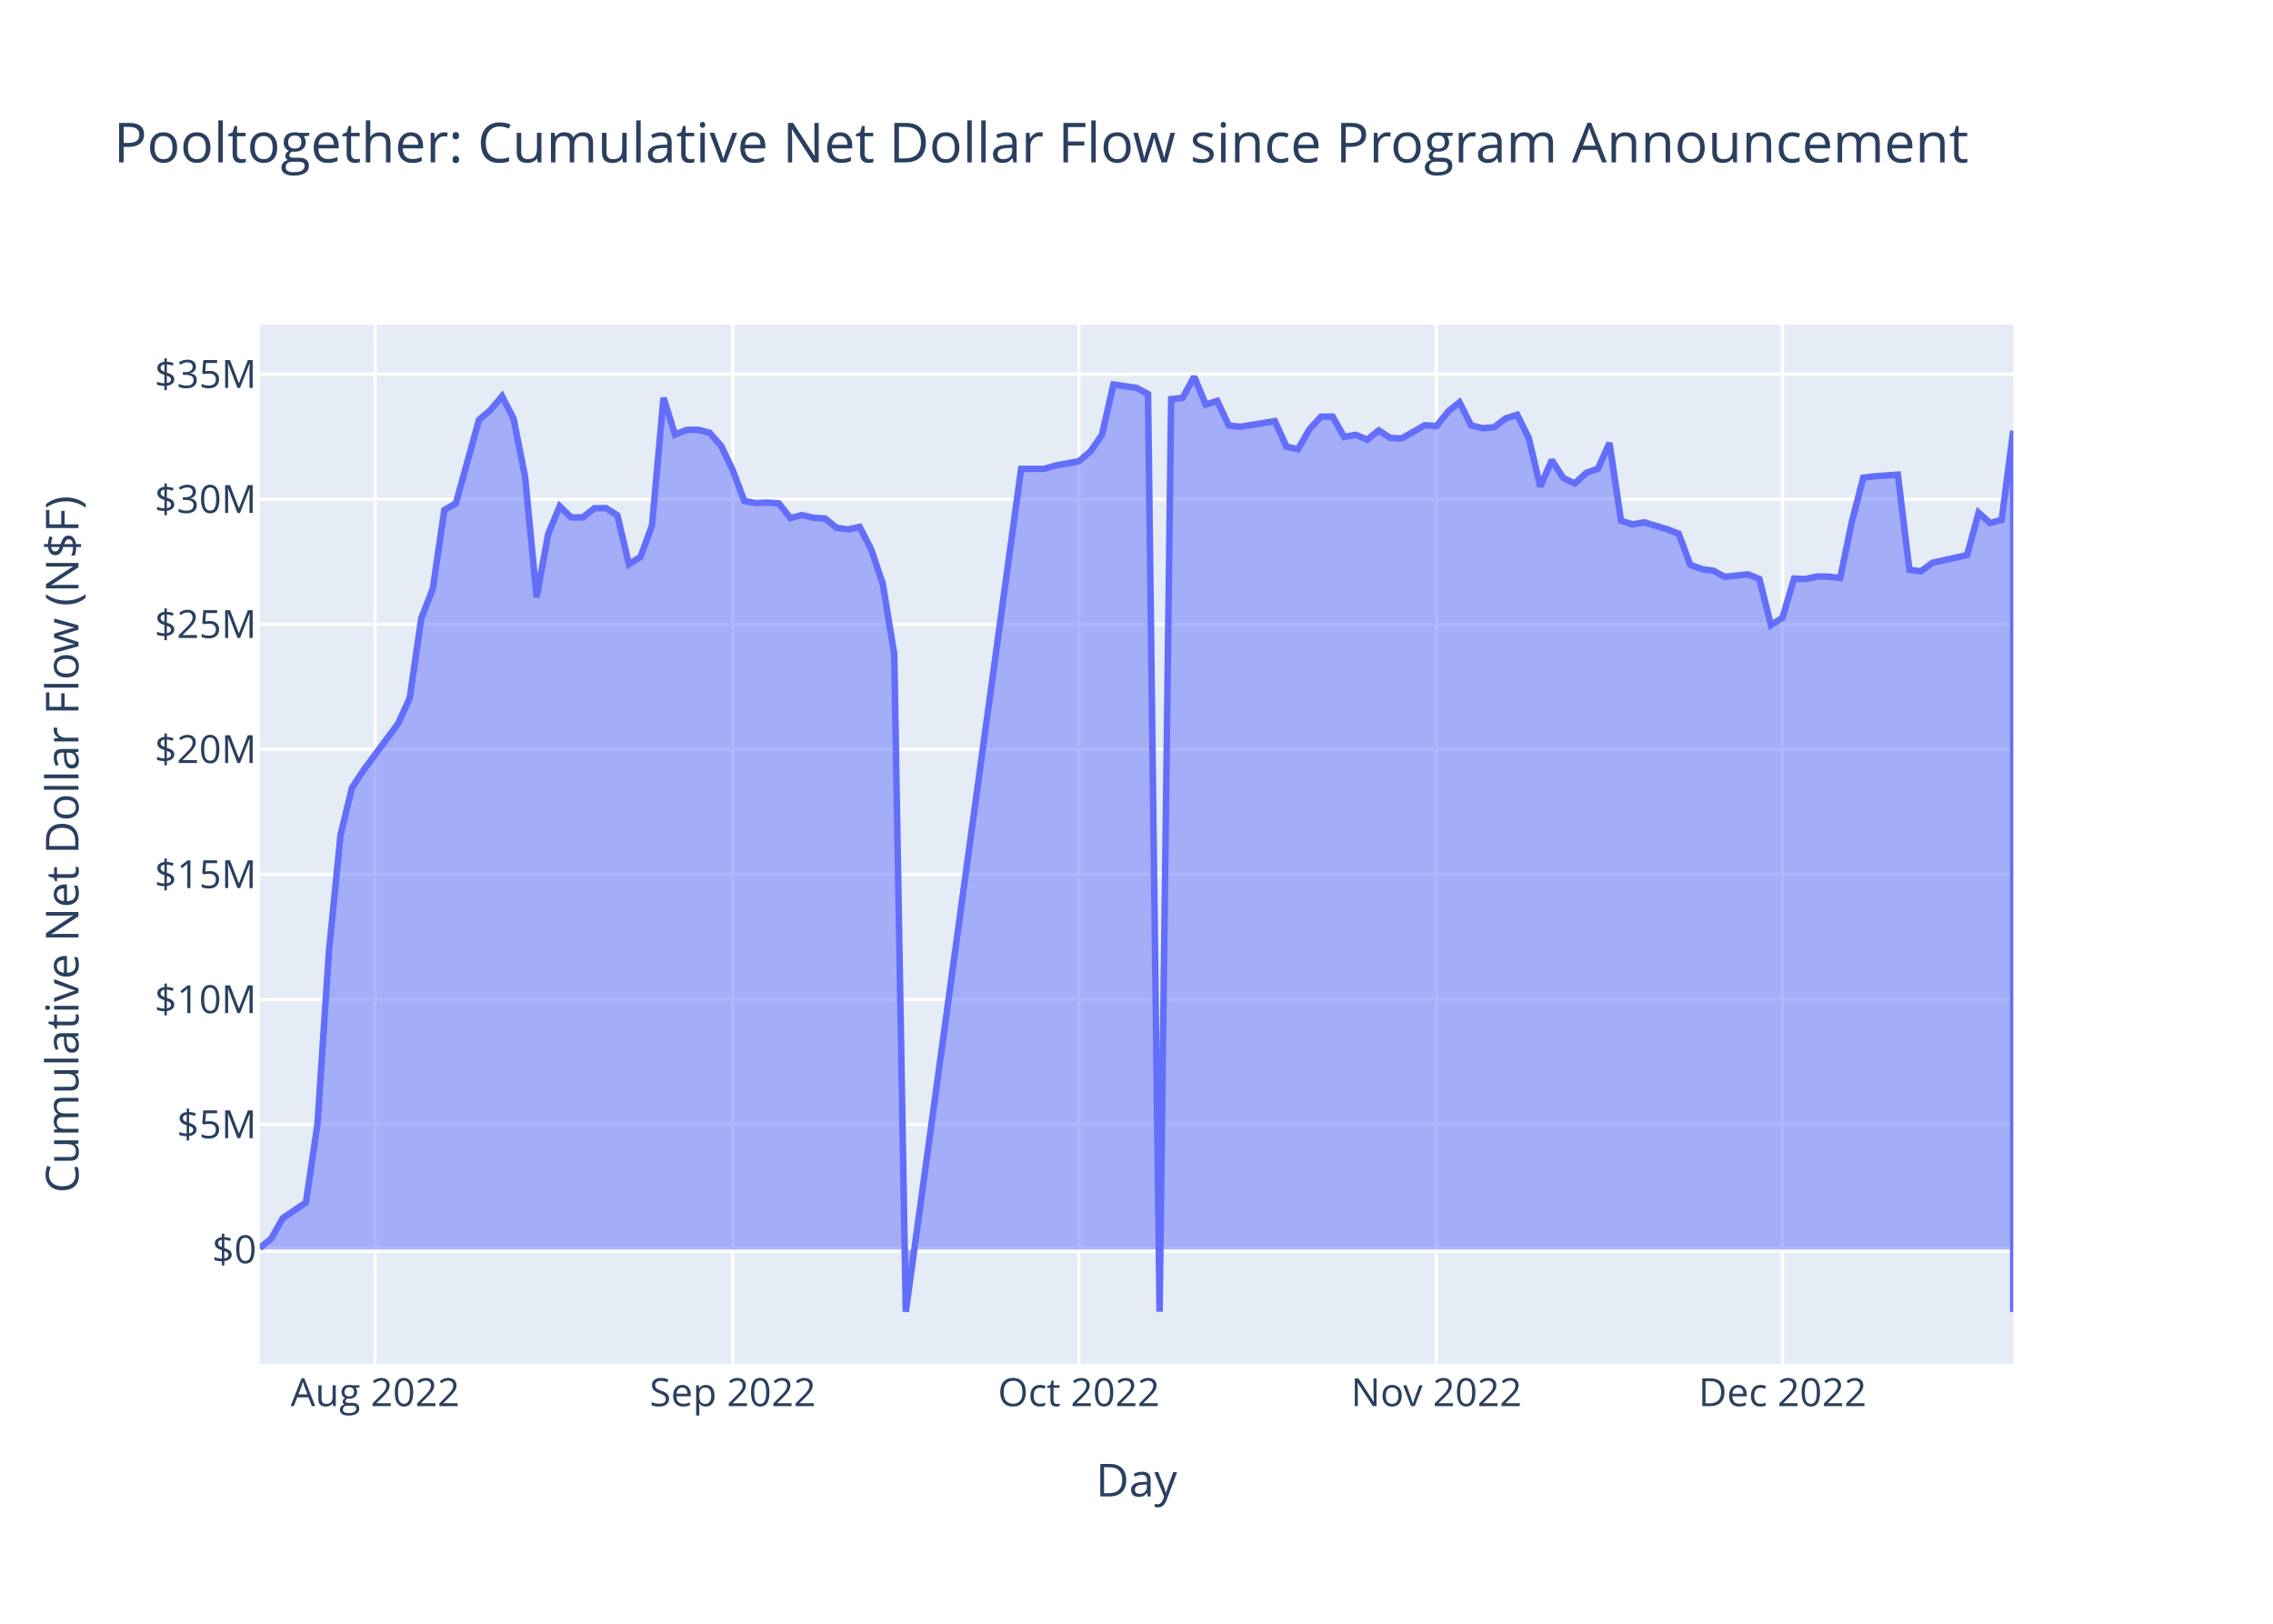
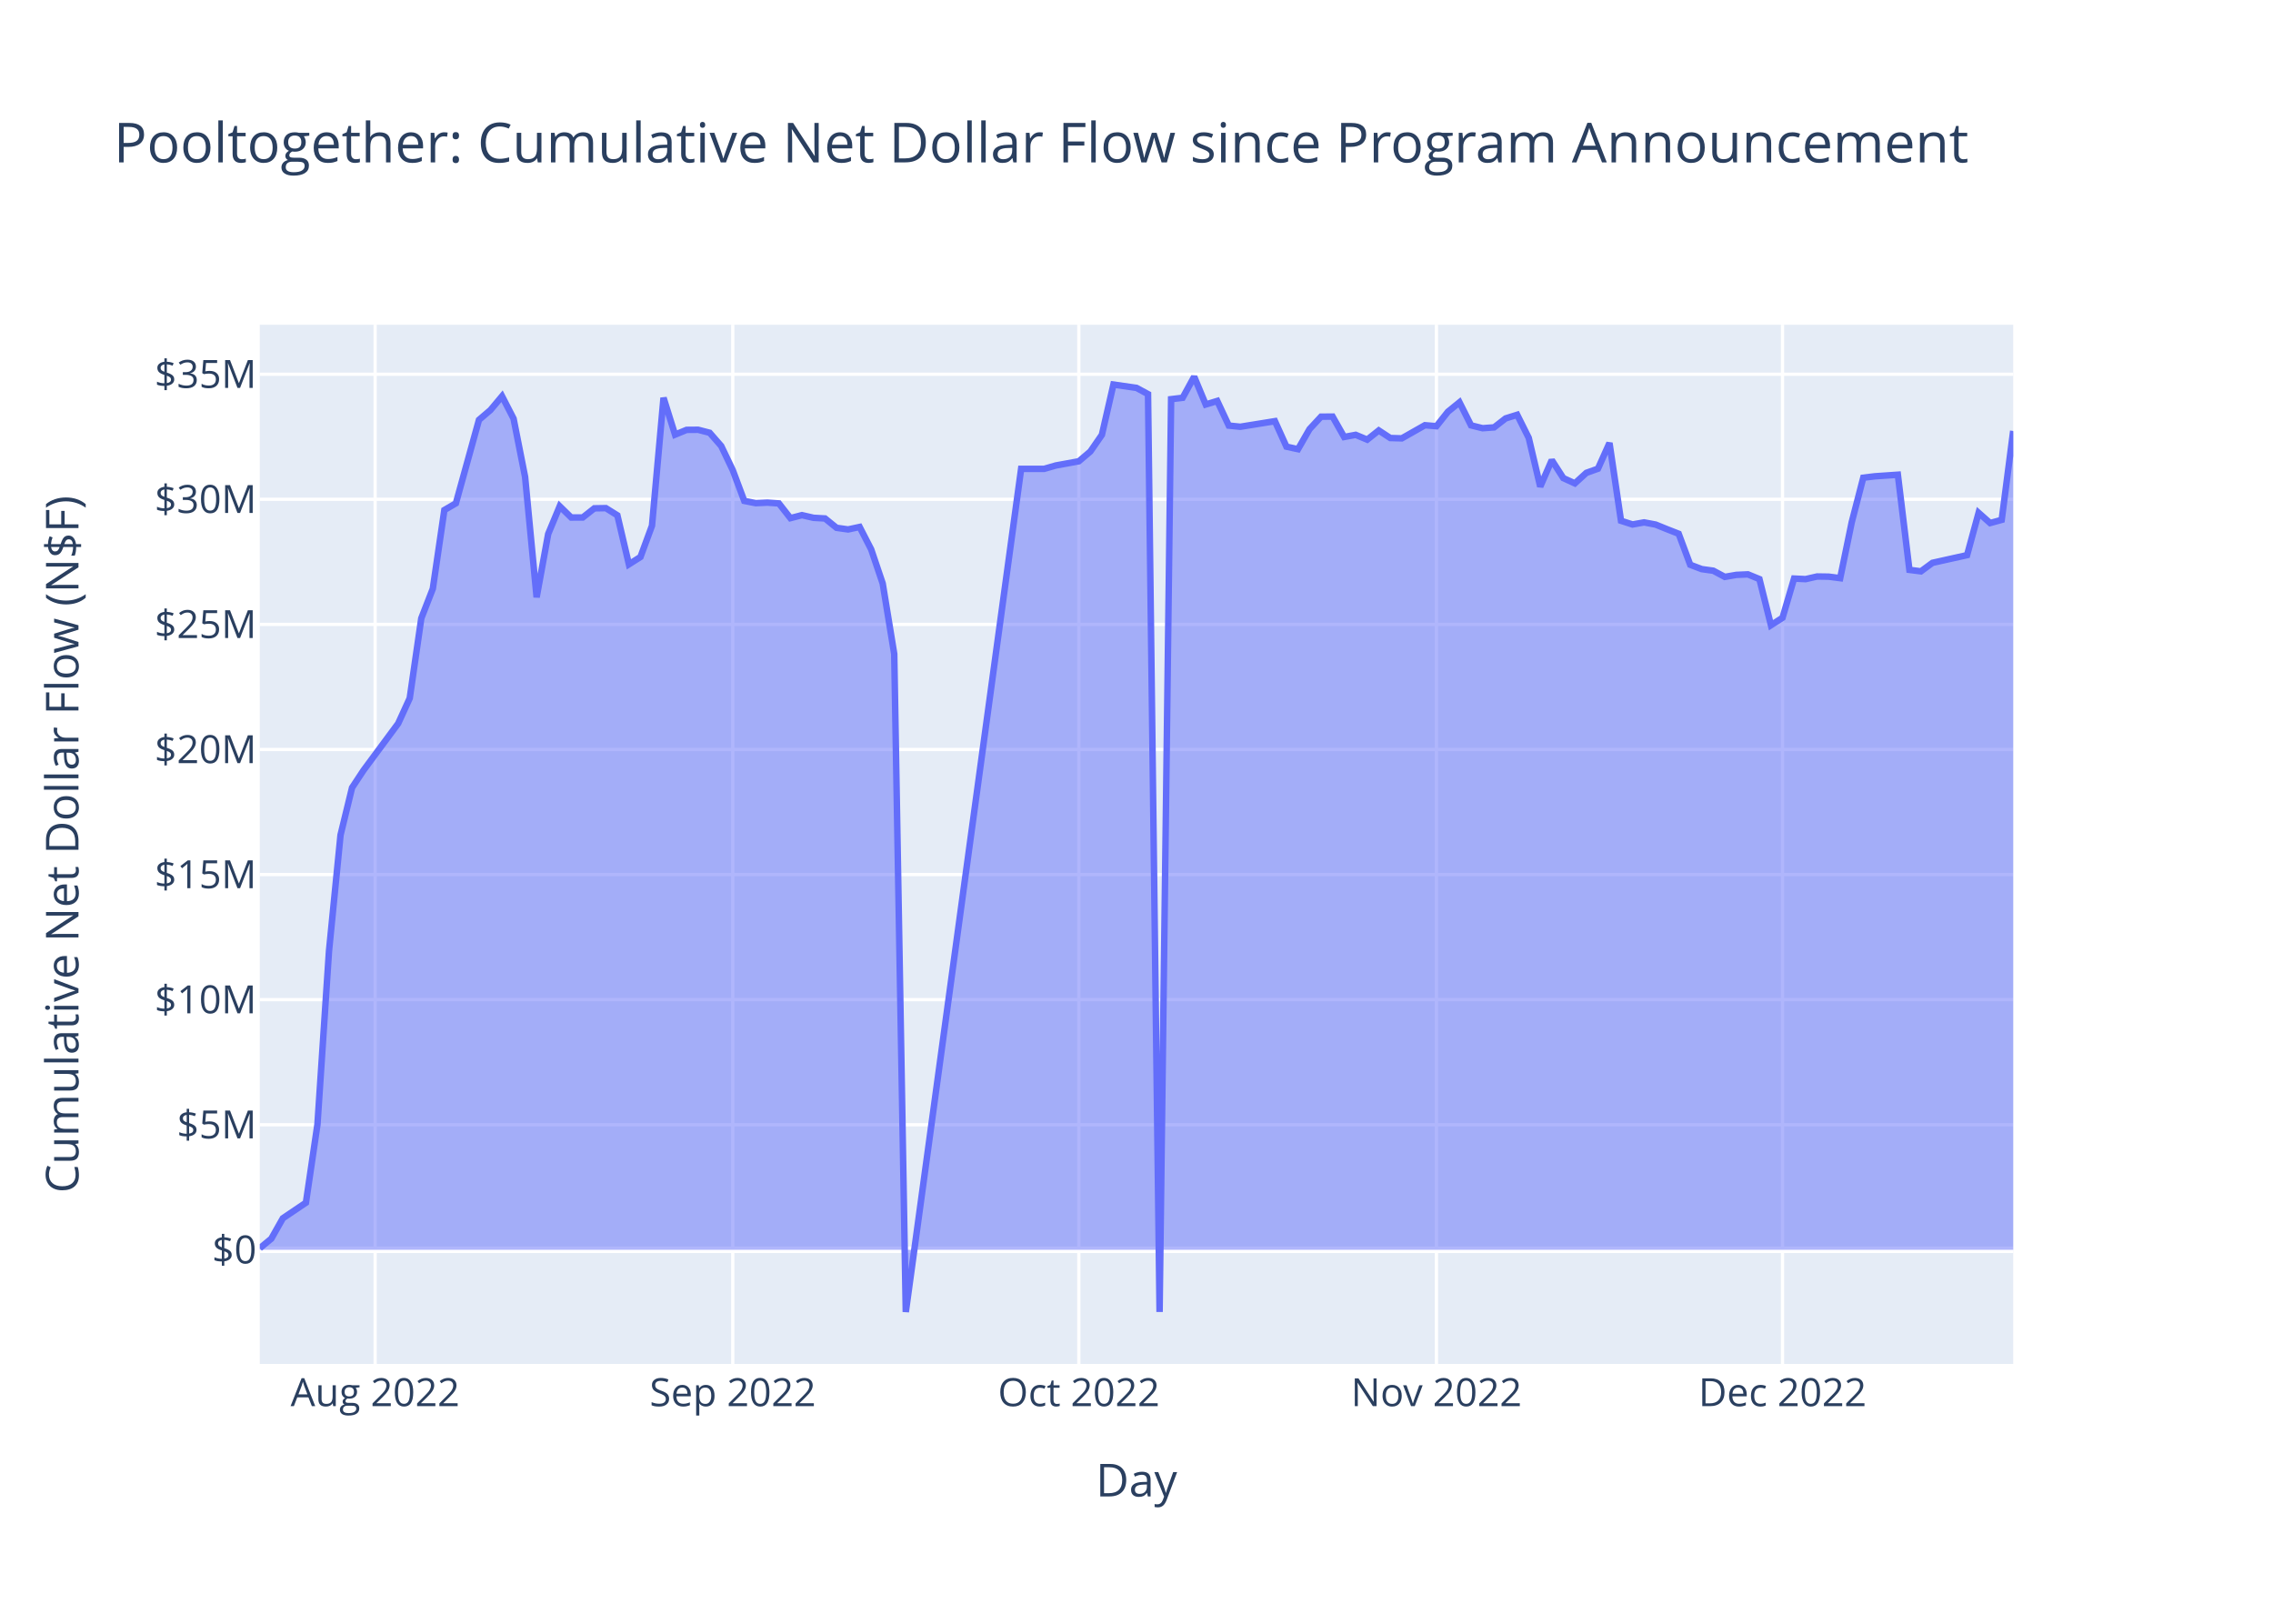
<svg xmlns="http://www.w3.org/2000/svg" class="main-svg" width="700" height="500" style="" viewBox="0 0 700 500">
  <rect x="0" y="0" width="700" height="500" style="fill: rgb(255, 255, 255); fill-opacity: 1;" />
-   <defs id="defs-30fa42">
+   <defs id="defs-644926">
    <g class="clips">
-       <clipPath id="clip30fa42xyplot" class="plotclip">
+       <clipPath id="clip644926xyplot" class="plotclip">
        <rect width="540" height="320" />
      </clipPath>
-       <clipPath class="axesclip" id="clip30fa42x">
+       <clipPath class="axesclip" id="clip644926x">
        <rect x="80" y="0" width="540" height="500" />
      </clipPath>
-       <clipPath class="axesclip" id="clip30fa42y">
+       <clipPath class="axesclip" id="clip644926y">
        <rect x="0" y="100" width="700" height="320" />
      </clipPath>
-       <clipPath class="axesclip" id="clip30fa42xy">
+       <clipPath class="axesclip" id="clip644926xy">
        <rect x="80" y="100" width="540" height="320" />
      </clipPath>
    </g>
    <g class="gradients" />
    <g class="patterns" />
  </defs>
  <g class="bglayer">
    <rect class="bg" x="80" y="100" width="540" height="320" style="fill: rgb(229, 236, 246); fill-opacity: 1; stroke-width: 0;" />
  </g>
  <g class="layer-below">
    <g class="imagelayer" />
    <g class="shapelayer" />
  </g>
  <g class="cartesianlayer">
    <g class="subplot xy">
      <g class="layer-subplot">
        <g class="shapelayer" />
        <g class="imagelayer" />
      </g>
      <g class="minor-gridlayer">
        <g class="x" />
        <g class="y" />
      </g>
      <g class="gridlayer">
        <g class="x">
          <path class="xgrid crisp" transform="translate(115.53,0)" d="M0,100v320" style="stroke: rgb(255, 255, 255); stroke-opacity: 1; stroke-width: 1px;" />
          <path class="xgrid crisp" transform="translate(225.66,0)" d="M0,100v320" style="stroke: rgb(255, 255, 255); stroke-opacity: 1; stroke-width: 1px;" />
          <path class="xgrid crisp" transform="translate(332.24,0)" d="M0,100v320" style="stroke: rgb(255, 255, 255); stroke-opacity: 1; stroke-width: 1px;" />
          <path class="xgrid crisp" transform="translate(442.37,0)" d="M0,100v320" style="stroke: rgb(255, 255, 255); stroke-opacity: 1; stroke-width: 1px;" />
          <path class="xgrid crisp" transform="translate(548.95,0)" d="M0,100v320" style="stroke: rgb(255, 255, 255); stroke-opacity: 1; stroke-width: 1px;" />
        </g>
        <g class="y">
-           <path class="ygrid crisp" transform="translate(0,346.28)" d="M80,0h540" style="stroke: rgb(255, 255, 255); stroke-opacity: 1; stroke-width: 1px;" />
-           <path class="ygrid crisp" transform="translate(0,307.78)" d="M80,0h540" style="stroke: rgb(255, 255, 255); stroke-opacity: 1; stroke-width: 1px;" />
-           <path class="ygrid crisp" transform="translate(0,269.27)" d="M80,0h540" style="stroke: rgb(255, 255, 255); stroke-opacity: 1; stroke-width: 1px;" />
-           <path class="ygrid crisp" transform="translate(0,230.76)" d="M80,0h540" style="stroke: rgb(255, 255, 255); stroke-opacity: 1; stroke-width: 1px;" />
-           <path class="ygrid crisp" transform="translate(0,192.25)" d="M80,0h540" style="stroke: rgb(255, 255, 255); stroke-opacity: 1; stroke-width: 1px;" />
+           <path class="ygrid crisp" transform="translate(0,346.34)" d="M80,0h540" style="stroke: rgb(255, 255, 255); stroke-opacity: 1; stroke-width: 1px;" />
+           <path class="ygrid crisp" transform="translate(0,307.82)" d="M80,0h540" style="stroke: rgb(255, 255, 255); stroke-opacity: 1; stroke-width: 1px;" />
+           <path class="ygrid crisp" transform="translate(0,269.3)" d="M80,0h540" style="stroke: rgb(255, 255, 255); stroke-opacity: 1; stroke-width: 1px;" />
+           <path class="ygrid crisp" transform="translate(0,230.79)" d="M80,0h540" style="stroke: rgb(255, 255, 255); stroke-opacity: 1; stroke-width: 1px;" />
+           <path class="ygrid crisp" transform="translate(0,192.27)" d="M80,0h540" style="stroke: rgb(255, 255, 255); stroke-opacity: 1; stroke-width: 1px;" />
          <path class="ygrid crisp" transform="translate(0,153.75)" d="M80,0h540" style="stroke: rgb(255, 255, 255); stroke-opacity: 1; stroke-width: 1px;" />
          <path class="ygrid crisp" transform="translate(0,115.24)" d="M80,0h540" style="stroke: rgb(255, 255, 255); stroke-opacity: 1; stroke-width: 1px;" />
        </g>
      </g>
      <g class="zerolinelayer">
-         <path class="yzl zl crisp" transform="translate(0,384.79)" d="M80,0h540" style="stroke: rgb(255, 255, 255); stroke-opacity: 1; stroke-width: 2px;" />
+         <path class="yzl zl crisp" transform="translate(0,384.85)" d="M80,0h540" style="stroke: rgb(255, 255, 255); stroke-opacity: 1; stroke-width: 2px;" />
      </g>
      <path class="xlines-below" />
      <path class="ylines-below" />
      <g class="overlines-below" />
      <g class="xaxislayer-below" />
      <g class="yaxislayer-below" />
      <g class="overaxes-below" />
-       <g class="plot" transform="translate(80,100)" clip-path="url(#clip30fa42xyplot)">
+       <g class="plot" transform="translate(80,100)" clip-path="url(#clip644926xyplot)">
        <g class="scatterlayer mlayer">
-           <g class="trace scatter trace524a6a" style="stroke-miterlimit: 2;">
+           <g class="trace scatter tracea79dd0" style="stroke-miterlimit: 2;">
            <g class="fills">
              <g>
-                 <path class="js-fill" d="M540,284.79L0,284.79L0,284.31L3.55,281.37L7.11,275.08L14.21,270.29L17.76,246.22L21.32,192.81L24.87,157.1L28.42,142.52L31.97,137.14L42.63,122.75L46.18,114.97L49.74,90.39L53.29,81.27L56.84,57.05L60.39,54.98L67.5,29.3L71.05,26.25L74.61,22.01L78.16,28.91L81.71,46.86L85.26,83.91L88.82,64.41L92.37,55.88L95.92,59.35L99.47,59.33L103.03,56.52L106.58,56.46L110.13,58.67L113.68,73.76L117.24,71.49L120.79,61.86L124.34,22.49L127.89,33.84L131.45,32.37L135,32.34L138.55,33.26L142.11,37.33L145.66,44.77L149.21,54.24L152.76,54.93L156.32,54.76L159.87,55.01L163.42,59.54L166.97,58.62L170.53,59.44L174.08,59.64L177.63,62.52L181.18,63.02L184.74,62.25L188.29,69.16L191.84,79.66L195.39,101.35L198.95,303.93L234.47,44.37L238.03,44.37L241.58,44.37L245.13,43.34L252.24,42.03L255.79,39.03L259.34,33.89L262.89,18.42L270,19.43L273.55,21.36L277.11,303.92L280.66,22.92L284.21,22.49L287.76,16L291.32,24.55L294.87,23.47L298.42,31.04L301.97,31.41L312.63,29.69L316.18,37.53L319.74,38.32L323.29,32.14L326.84,28.31L330.39,28.27L333.95,34.55L337.5,33.89L341.05,35.38L344.61,32.55L348.16,34.87L351.71,34.98L358.82,30.93L362.37,31.23L365.92,26.77L369.47,23.89L373.03,30.97L376.58,31.85L380.13,31.59L383.68,28.84L387.24,27.73L390.79,34.83L394.34,49.84L397.89,41.68L401.45,47.22L405,48.84L408.55,45.59L412.11,44.32L415.66,36.4L419.21,60.34L422.76,61.49L426.32,60.84L433.42,62.95L436.97,64.35L440.53,73.9L444.08,75.24L447.63,75.73L451.18,77.63L458.29,76.85L461.84,78.31L465.39,92.5L468.95,90.21L472.5,78.15L476.05,78.32L479.61,77.51L483.16,77.55L486.71,78.01L490.26,60.82L493.82,47.09L497.37,46.66L504.47,46.17L508.03,75.46L511.58,75.92L515.13,73.29L525.79,70.93L529.34,57.9L532.89,61.05L536.45,60.07L540,32.66L540,304" style="fill: rgb(99, 110, 250); fill-opacity: 0.5; stroke-width: 0;" />
+                 <path class="js-fill" d="M540,284.85L0,284.85L0,284.37L3.55,281.43L7.11,275.14L14.21,270.35L17.76,246.27L21.32,192.85L24.87,157.13L28.42,142.55L31.97,137.17L42.63,122.77L46.18,115L49.74,90.4L53.29,81.28L56.84,57.06L60.39,54.99L67.5,29.3L71.05,26.26L74.61,22.01L78.16,28.91L81.71,46.86L85.26,83.92L88.82,64.42L92.37,55.89L95.92,59.36L99.47,59.34L103.03,56.53L106.58,56.47L110.13,58.68L113.68,73.77L117.24,71.51L120.79,61.87L124.34,22.49L127.89,33.84L131.45,32.37L135,32.34L138.55,33.26L142.11,37.34L145.66,44.77L149.21,54.25L152.76,54.94L156.32,54.77L159.87,55.02L163.42,59.55L166.97,58.63L170.53,59.45L174.08,59.65L177.63,62.53L181.18,63.03L184.74,62.27L188.29,69.17L191.84,79.67L195.39,101.37L198.95,304L234.47,44.37L238.03,44.37L241.58,44.37L245.13,43.34L252.24,42.04L255.79,39.03L259.34,33.9L262.89,18.42L270,19.44L273.55,21.36L277.11,303.99L280.66,22.92L284.21,22.49L287.76,16L291.32,24.55L294.87,23.47L298.42,31.05L301.97,31.41L312.63,29.69L316.18,37.54L319.74,38.32L323.29,32.14L326.84,28.31L330.39,28.28L333.95,34.56L337.5,33.9L341.05,35.38L344.61,32.55L348.16,34.88L351.71,34.98L358.82,30.94L362.37,31.24L365.92,26.77L369.47,23.89L373.03,30.98L376.58,31.86L380.13,31.6L383.68,28.84L387.24,27.73L390.79,34.83L394.34,49.84L397.89,41.69L401.45,47.23L405,48.84L408.55,45.6L412.11,44.33L415.66,36.41L419.21,60.36L422.76,61.5L426.32,60.86L429.87,61.53L433.42,62.97L436.97,64.36L440.53,73.91L444.08,75.25L447.63,75.74L451.18,77.64L454.74,77.02L458.29,76.86L461.84,78.32L465.39,92.52L468.95,90.23L472.5,78.16L476.05,78.33L479.61,77.52L483.16,77.57L486.71,78.03L490.26,60.83L493.82,47.1L497.37,46.67L504.47,46.18L508.03,75.48L511.58,75.93L515.13,73.31L525.79,70.94L529.34,57.91L532.89,61.06L536.45,60.08L540,32.7" style="fill: rgb(99, 110, 250); fill-opacity: 0.5; stroke-width: 0;" />
              </g>
            </g>
            <g class="errorbars" />
            <g class="lines">
-               <path class="js-line" d="M0,284.31L3.55,281.37L7.11,275.08L14.21,270.29L17.76,246.22L21.32,192.81L24.87,157.1L28.42,142.52L31.97,137.14L42.63,122.75L46.18,114.97L49.74,90.39L53.29,81.27L56.84,57.05L60.39,54.98L67.5,29.3L71.05,26.25L74.61,22.01L78.16,28.91L81.71,46.86L85.26,83.91L88.82,64.41L92.37,55.88L95.92,59.35L99.47,59.33L103.03,56.52L106.58,56.46L110.13,58.67L113.68,73.76L117.24,71.49L120.79,61.86L124.34,22.49L127.89,33.84L131.45,32.37L135,32.34L138.55,33.26L142.11,37.33L145.66,44.77L149.21,54.24L152.76,54.93L156.32,54.76L159.87,55.01L163.42,59.54L166.97,58.62L170.53,59.44L174.08,59.64L177.63,62.52L181.18,63.02L184.74,62.25L188.29,69.16L191.84,79.66L195.39,101.35L198.95,303.93L234.47,44.37L238.03,44.37L241.58,44.37L245.13,43.34L252.24,42.03L255.79,39.03L259.34,33.89L262.89,18.42L270,19.43L273.55,21.36L277.11,303.92L280.66,22.92L284.21,22.49L287.76,16L291.32,24.55L294.87,23.47L298.42,31.04L301.97,31.41L312.63,29.69L316.18,37.53L319.74,38.32L323.29,32.14L326.84,28.31L330.39,28.27L333.95,34.55L337.5,33.89L341.05,35.38L344.61,32.55L348.16,34.87L351.71,34.98L358.82,30.93L362.37,31.23L365.92,26.77L369.47,23.89L373.03,30.97L376.58,31.85L380.13,31.59L383.68,28.84L387.24,27.73L390.79,34.83L394.34,49.84L397.89,41.68L401.45,47.22L405,48.84L408.55,45.59L412.11,44.32L415.66,36.4L419.21,60.34L422.76,61.49L426.32,60.84L433.42,62.95L436.97,64.35L440.53,73.9L444.08,75.24L447.63,75.73L451.18,77.63L458.29,76.85L461.84,78.31L465.39,92.5L468.95,90.21L472.5,78.15L476.05,78.32L479.61,77.51L483.16,77.55L486.71,78.01L490.26,60.82L493.82,47.09L497.37,46.66L504.47,46.17L508.03,75.46L511.58,75.92L515.13,73.29L525.79,70.93L529.34,57.9L532.89,61.05L536.45,60.07L540,32.66L540,304" style="vector-effect: non-scaling-stroke; fill: none; stroke: rgb(99, 110, 250); stroke-opacity: 1; stroke-width: 2px; opacity: 1;" />
+               <path class="js-line" d="M0,284.37L3.55,281.43L7.11,275.14L14.21,270.35L17.76,246.27L21.32,192.85L24.87,157.13L28.42,142.55L31.97,137.17L42.63,122.77L46.18,115L49.74,90.4L53.29,81.28L56.84,57.06L60.39,54.99L67.5,29.3L71.05,26.26L74.61,22.01L78.16,28.91L81.71,46.86L85.26,83.92L88.82,64.42L92.37,55.89L95.92,59.36L99.47,59.34L103.03,56.53L106.58,56.47L110.13,58.68L113.68,73.77L117.24,71.51L120.79,61.87L124.34,22.49L127.89,33.84L131.45,32.37L135,32.34L138.55,33.26L142.11,37.34L145.66,44.77L149.21,54.25L152.76,54.94L156.32,54.77L159.87,55.02L163.42,59.55L166.97,58.63L170.53,59.45L174.08,59.65L177.63,62.53L181.18,63.03L184.74,62.27L188.29,69.17L191.84,79.67L195.39,101.37L198.95,304L234.47,44.37L238.03,44.37L241.58,44.37L245.13,43.34L252.24,42.04L255.79,39.03L259.34,33.9L262.89,18.42L270,19.44L273.55,21.36L277.11,303.99L280.66,22.92L284.21,22.49L287.76,16L291.32,24.55L294.87,23.47L298.42,31.05L301.97,31.41L312.63,29.69L316.18,37.54L319.74,38.32L323.29,32.14L326.84,28.31L330.39,28.28L333.95,34.56L337.5,33.9L341.05,35.38L344.61,32.55L348.16,34.88L351.71,34.98L358.82,30.94L362.37,31.24L365.92,26.77L369.47,23.89L373.03,30.98L376.58,31.86L380.13,31.6L383.68,28.84L387.24,27.73L390.79,34.83L394.34,49.84L397.89,41.69L401.45,47.23L405,48.84L408.55,45.6L412.11,44.33L415.66,36.41L419.21,60.36L422.76,61.5L426.32,60.86L429.87,61.53L433.42,62.97L436.97,64.36L440.53,73.91L444.08,75.25L447.63,75.74L451.18,77.64L454.74,77.02L458.29,76.86L461.84,78.32L465.39,92.52L468.95,90.23L472.5,78.16L476.05,78.33L479.61,77.52L483.16,77.57L486.71,78.03L490.26,60.83L493.82,47.1L497.37,46.67L504.47,46.18L508.03,75.48L511.58,75.93L515.13,73.31L525.79,70.94L529.34,57.91L532.89,61.06L536.45,60.08L540,32.7" style="vector-effect: non-scaling-stroke; fill: none; stroke: rgb(99, 110, 250); stroke-opacity: 1; stroke-width: 2px; opacity: 1;" />
            </g>
            <g class="points" />
            <g class="text" />
          </g>
        </g>
      </g>
      <g class="overplot" />
      <path class="xlines-above crisp" d="M0,0" style="fill: none;" />
      <path class="ylines-above crisp" d="M0,0" style="fill: none;" />
      <g class="overlines-above" />
      <g class="xaxislayer-above">
        <g class="xtick">
          <text text-anchor="middle" x="0" y="433" transform="translate(115.53,0)" style="font-family: 'Open Sans', verdana, arial, sans-serif; font-size: 12px; fill: rgb(42, 63, 95); fill-opacity: 1; white-space: pre; opacity: 1;">Aug 2022</text>
        </g>
        <g class="xtick">
          <text text-anchor="middle" x="0" y="433" style="font-family: 'Open Sans', verdana, arial, sans-serif; font-size: 12px; fill: rgb(42, 63, 95); fill-opacity: 1; white-space: pre; opacity: 1;" transform="translate(225.66,0)">Sep 2022</text>
        </g>
        <g class="xtick">
          <text text-anchor="middle" x="0" y="433" style="font-family: 'Open Sans', verdana, arial, sans-serif; font-size: 12px; fill: rgb(42, 63, 95); fill-opacity: 1; white-space: pre; opacity: 1;" transform="translate(332.24,0)">Oct 2022</text>
        </g>
        <g class="xtick">
          <text text-anchor="middle" x="0" y="433" style="font-family: 'Open Sans', verdana, arial, sans-serif; font-size: 12px; fill: rgb(42, 63, 95); fill-opacity: 1; white-space: pre; opacity: 1;" transform="translate(442.37,0)">Nov 2022</text>
        </g>
        <g class="xtick">
          <text text-anchor="middle" x="0" y="433" style="font-family: 'Open Sans', verdana, arial, sans-serif; font-size: 12px; fill: rgb(42, 63, 95); fill-opacity: 1; white-space: pre; opacity: 1;" transform="translate(548.95,0)">Dec 2022</text>
        </g>
      </g>
      <g class="yaxislayer-above">
        <g class="ytick">
-           <text text-anchor="end" x="79" y="4.2" transform="translate(0,384.79)" style="font-family: 'Open Sans', verdana, arial, sans-serif; font-size: 12px; fill: rgb(42, 63, 95); fill-opacity: 1; white-space: pre; opacity: 1;">$0</text>
+           <text text-anchor="end" x="79" y="4.2" transform="translate(0,384.85)" style="font-family: 'Open Sans', verdana, arial, sans-serif; font-size: 12px; fill: rgb(42, 63, 95); fill-opacity: 1; white-space: pre; opacity: 1;">$0</text>
        </g>
        <g class="ytick">
-           <text text-anchor="end" x="79" y="4.2" style="font-family: 'Open Sans', verdana, arial, sans-serif; font-size: 12px; fill: rgb(42, 63, 95); fill-opacity: 1; white-space: pre; opacity: 1;" transform="translate(0,346.28)">$5M</text>
+           <text text-anchor="end" x="79" y="4.2" style="font-family: 'Open Sans', verdana, arial, sans-serif; font-size: 12px; fill: rgb(42, 63, 95); fill-opacity: 1; white-space: pre; opacity: 1;" transform="translate(0,346.34)">$5M</text>
        </g>
        <g class="ytick">
-           <text text-anchor="end" x="79" y="4.2" style="font-family: 'Open Sans', verdana, arial, sans-serif; font-size: 12px; fill: rgb(42, 63, 95); fill-opacity: 1; white-space: pre; opacity: 1;" transform="translate(0,307.78)">$10M</text>
+           <text text-anchor="end" x="79" y="4.2" style="font-family: 'Open Sans', verdana, arial, sans-serif; font-size: 12px; fill: rgb(42, 63, 95); fill-opacity: 1; white-space: pre; opacity: 1;" transform="translate(0,307.82)">$10M</text>
        </g>
        <g class="ytick">
-           <text text-anchor="end" x="79" y="4.2" style="font-family: 'Open Sans', verdana, arial, sans-serif; font-size: 12px; fill: rgb(42, 63, 95); fill-opacity: 1; white-space: pre; opacity: 1;" transform="translate(0,269.27)">$15M</text>
+           <text text-anchor="end" x="79" y="4.2" style="font-family: 'Open Sans', verdana, arial, sans-serif; font-size: 12px; fill: rgb(42, 63, 95); fill-opacity: 1; white-space: pre; opacity: 1;" transform="translate(0,269.3)">$15M</text>
        </g>
        <g class="ytick">
-           <text text-anchor="end" x="79" y="4.2" style="font-family: 'Open Sans', verdana, arial, sans-serif; font-size: 12px; fill: rgb(42, 63, 95); fill-opacity: 1; white-space: pre; opacity: 1;" transform="translate(0,230.76)">$20M</text>
+           <text text-anchor="end" x="79" y="4.2" style="font-family: 'Open Sans', verdana, arial, sans-serif; font-size: 12px; fill: rgb(42, 63, 95); fill-opacity: 1; white-space: pre; opacity: 1;" transform="translate(0,230.79)">$20M</text>
        </g>
        <g class="ytick">
-           <text text-anchor="end" x="79" y="4.2" style="font-family: 'Open Sans', verdana, arial, sans-serif; font-size: 12px; fill: rgb(42, 63, 95); fill-opacity: 1; white-space: pre; opacity: 1;" transform="translate(0,192.25)">$25M</text>
+           <text text-anchor="end" x="79" y="4.2" style="font-family: 'Open Sans', verdana, arial, sans-serif; font-size: 12px; fill: rgb(42, 63, 95); fill-opacity: 1; white-space: pre; opacity: 1;" transform="translate(0,192.27)">$25M</text>
        </g>
        <g class="ytick">
          <text text-anchor="end" x="79" y="4.2" style="font-family: 'Open Sans', verdana, arial, sans-serif; font-size: 12px; fill: rgb(42, 63, 95); fill-opacity: 1; white-space: pre; opacity: 1;" transform="translate(0,153.75)">$30M</text>
        </g>
        <g class="ytick">
          <text text-anchor="end" x="79" y="4.2" style="font-family: 'Open Sans', verdana, arial, sans-serif; font-size: 12px; fill: rgb(42, 63, 95); fill-opacity: 1; white-space: pre; opacity: 1;" transform="translate(0,115.24)">$35M</text>
        </g>
      </g>
      <g class="overaxes-above" />
    </g>
  </g>
  <g class="polarlayer" />
  <g class="smithlayer" />
  <g class="ternarylayer" />
  <g class="geolayer" />
  <g class="funnelarealayer" />
  <g class="pielayer" />
  <g class="iciclelayer" />
  <g class="treemaplayer" />
  <g class="sunburstlayer" />
  <g class="glimages" />
-   <defs id="topdefs-30fa42">
+   <defs id="topdefs-644926">
    <g class="clips" />
  </defs>
  <g class="layer-above">
    <g class="imagelayer" />
    <g class="shapelayer" />
  </g>
  <g class="infolayer">
    <g class="g-gtitle">
      <text class="gtitle" x="35" y="50" text-anchor="start" dy="0em" style="font-family: 'Open Sans', verdana, arial, sans-serif; font-size: 17px; fill: rgb(42, 63, 95); opacity: 1; font-weight: normal; white-space: pre;">Pooltogether: Cumulative Net Dollar Flow since Program Announcement</text>
    </g>
    <g class="g-xtitle">
      <text class="xtitle" x="350" y="460.8" text-anchor="middle" style="font-family: 'Open Sans', verdana, arial, sans-serif; font-size: 14px; fill: rgb(42, 63, 95); opacity: 1; font-weight: normal; white-space: pre;">Day</text>
    </g>
    <g class="g-ytitle">
      <text class="ytitle" transform="rotate(-90,24.16875,260)" x="24.169" y="260" text-anchor="middle" style="font-family: 'Open Sans', verdana, arial, sans-serif; font-size: 14px; fill: rgb(42, 63, 95); opacity: 1; font-weight: normal; white-space: pre;">Cumulative Net Dollar Flow (N$F)</text>
    </g>
  </g>
</svg>
